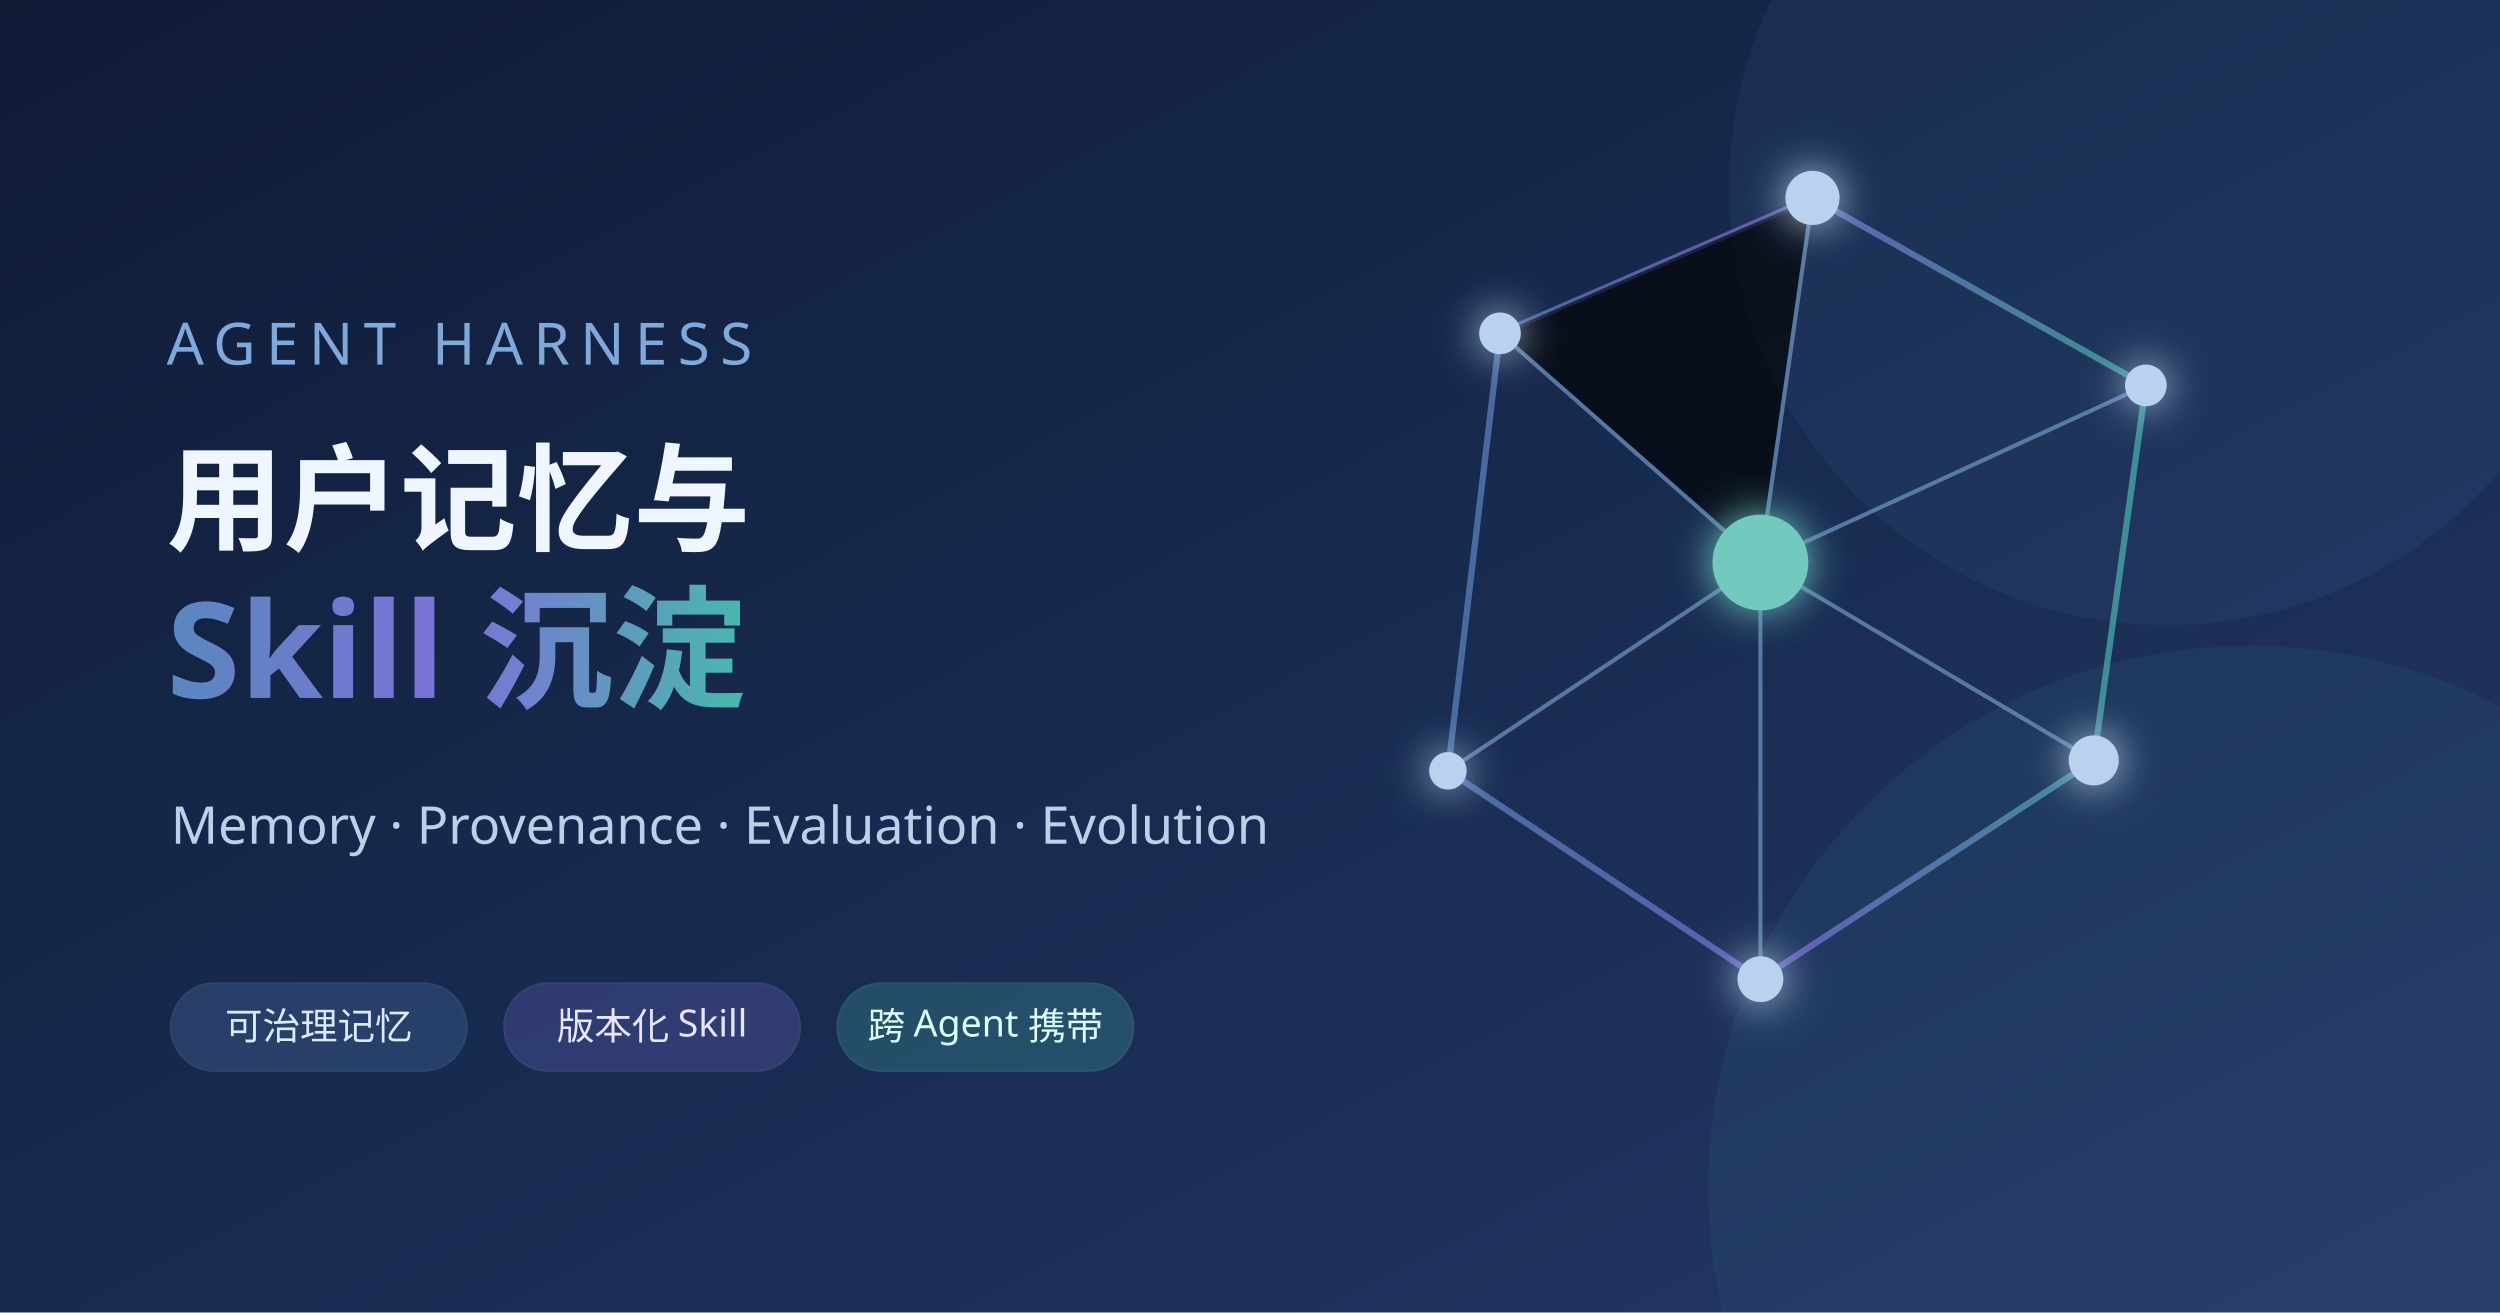
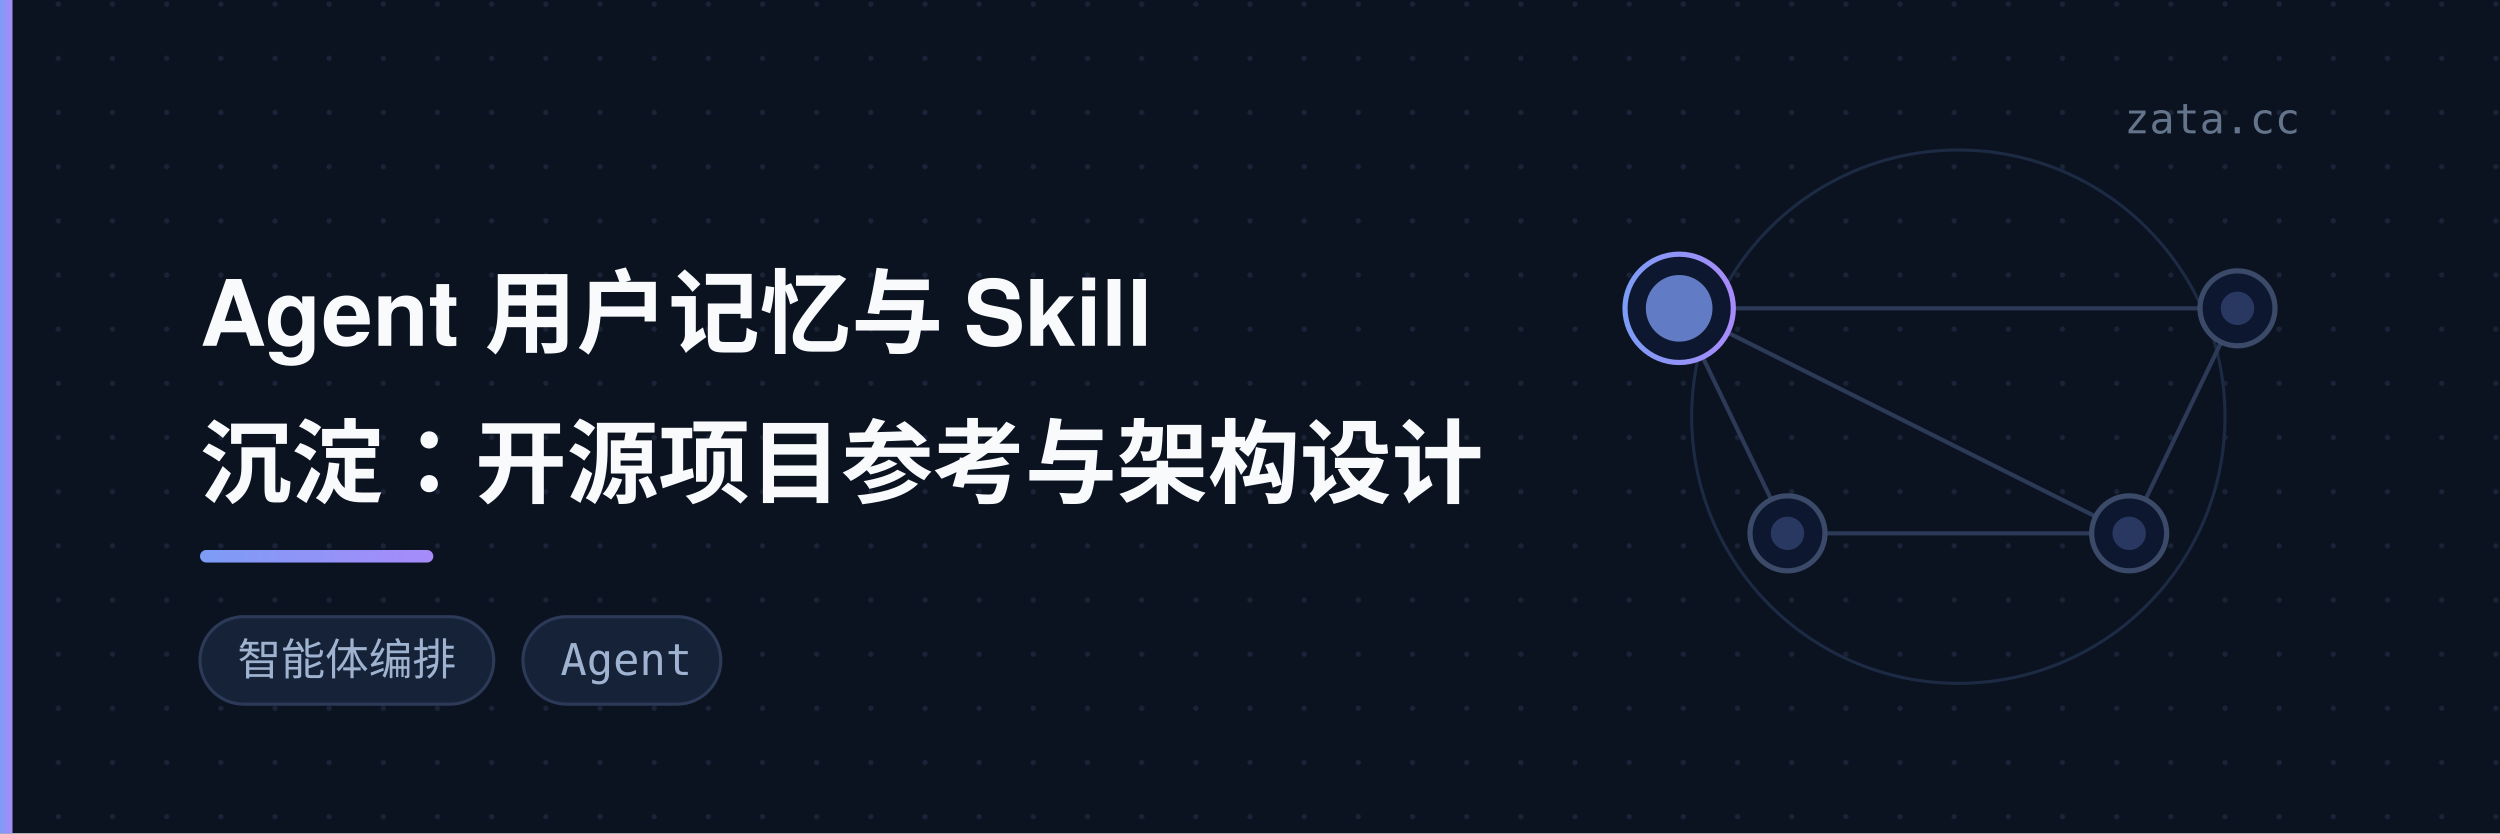
- <svg xmlns="http://www.w3.org/2000/svg" width="1200" height="630" viewBox="0 0 1200 630" role="img" aria-labelledby="title desc">
+ <svg xmlns="http://www.w3.org/2000/svg" width="1200" height="400" viewBox="0 0 1200 400" role="img" aria-label="Agent 用户记忆与 Skill 沉淀：开源项目参考与架构设计">
  <defs>
-     <linearGradient id="bg" x1="0" y1="0" x2="1" y2="1">
-       <stop offset="0" stop-color="#101b36" />
-       <stop offset="0.55" stop-color="#182c52" />
-       <stop offset="1" stop-color="#263766" />
+     <linearGradient id="accent" x1="0%" y1="0%" x2="100%" y2="0%">
+       <stop offset="0%" stop-color="#7C9CF5" />
+       <stop offset="100%" stop-color="#A78BFA" />
    </linearGradient>
-     <linearGradient id="accent" x1="0" y1="0" x2="1" y2="0">
-       <stop offset="0" stop-color="#5b87bf" />
-       <stop offset="0.5" stop-color="#7d72d8" />
-       <stop offset="1" stop-color="#48b8ad" />
-     </linearGradient>
-     <filter id="glow" x="-50%" y="-50%" width="200%" height="200%">
-       <feGaussianBlur stdDeviation="10" result="blur" />
-       <feMerge>
-         <feMergeNode in="blur" />
-         <feMergeNode in="SourceGraphic" />
-       </feMerge>
-     </filter>
+     <pattern id="dots" width="26" height="26" patternUnits="userSpaceOnUse">
+       <circle cx="2" cy="2" r="1.3" fill="#26324a" />
+     </pattern>
  </defs>
-   <rect width="1200" height="630" fill="url(#bg)" />
-   <circle cx="1040" cy="90" r="210" fill="#5b87bf" opacity="0.08" />
-   <circle cx="1080" cy="570" r="260" fill="#48b8ad" opacity="0.07" />
-   <path d="M720 160 L870 95 L1030 185 L1005 365 L845 470 L695 370 Z" fill="none" stroke="url(#accent)" stroke-width="3" opacity="0.7" />
-   <g stroke="#789fd0" stroke-width="2" opacity="0.65">
-     <path d="M720 160L845 270L870 95M845 270L1030 185M845 270L1005 365M845 270L845 470M695 370L845 270" />
-   </g>
-   <g fill="#b9d2ee" filter="url(#glow)">
-     <circle cx="720" cy="160" r="10" />
-     <circle cx="870" cy="95" r="13" />
-     <circle cx="1030" cy="185" r="10" />
-     <circle cx="1005" cy="365" r="12" />
-     <circle cx="845" cy="470" r="11" />
-     <circle cx="695" cy="370" r="9" />
-     <circle cx="845" cy="270" r="23" fill="#72c9bd" />
-   </g>
-   <g font-family="sans-serif" fill="#eff6ff">
-     <text x="80" y="175" font-size="28" letter-spacing="5" fill="#7fa9da">AGENT HARNESS</text>
-     <text x="80" y="260" font-size="56" font-weight="700">用户记忆与</text>
-     <text x="80" y="335" font-size="64" font-weight="700" fill="url(#accent)">Skill 沉淀</text>
-     <text x="82" y="405" font-size="25" fill="#bdd0e7">Memory · Provenance · Evaluation · Evolution</text>
-   </g>
-   <g transform="translate(82 472)" font-family="sans-serif" font-size="18">
-     <rect width="142" height="42" rx="21" fill="#5b87bf" opacity="0.24" stroke="#739bd0" />
-     <text x="71" y="27" text-anchor="middle" fill="#dbeaff">可治理记忆</text>
-     <rect x="160" width="142" height="42" rx="21" fill="#7d72d8" opacity="0.24" stroke="#958be4" />
-     <text x="231" y="27" text-anchor="middle" fill="#e9e4ff">版本化 Skill</text>
-     <rect x="320" width="142" height="42" rx="21" fill="#48b8ad" opacity="0.24" stroke="#65cfc4" />
-     <text x="391" y="27" text-anchor="middle" fill="#dcfffb">跨 Agent 携带</text>
-   </g>
+   <rect width="1200" height="400" fill="#0B1220" />
+   <rect width="1200" height="400" fill="url(#dots)" opacity="0.55" />
+   <rect x="0" y="0" width="6" height="400" fill="url(#accent)" />
+   <text x="1104" y="64" text-anchor="end" font-family="ui-monospace,'SF Mono',Menlo,monospace" font-size="20" fill="#64748B">zata.cc</text>
+   <circle cx="940" cy="200" r="128" fill="none" stroke="#1c2a44" stroke-width="1.5" />
+   <line x1="806" y1="148" x2="1074" y2="148" stroke="#2c3a58" stroke-width="2" />
+   <line x1="806" y1="148" x2="858" y2="256" stroke="#2c3a58" stroke-width="2" />
+   <line x1="1074" y1="148" x2="1022" y2="256" stroke="#2c3a58" stroke-width="2" />
+   <line x1="858" y1="256" x2="1022" y2="256" stroke="#2c3a58" stroke-width="2" />
+   <line x1="806" y1="148" x2="1022" y2="256" stroke="#2c3a58" stroke-width="2" />
+   <circle cx="806" cy="148" r="26" fill="#0e1730" stroke="url(#accent)" stroke-width="2.5" />
+   <circle cx="806" cy="148" r="16" fill="#7C9CF5" opacity="0.75" />
+   <circle cx="1074" cy="148" r="18" fill="#0e1730" stroke="#3b4a68" stroke-width="2.5" />
+   <circle cx="1074" cy="148" r="8" fill="#7C9CF5" opacity="0.25" />
+   <circle cx="858" cy="256" r="18" fill="#0e1730" stroke="#3b4a68" stroke-width="2.5" />
+   <circle cx="858" cy="256" r="8" fill="#7C9CF5" opacity="0.25" />
+   <circle cx="1022" cy="256" r="18" fill="#0e1730" stroke="#3b4a68" stroke-width="2.5" />
+   <circle cx="1022" cy="256" r="8" fill="#7C9CF5" opacity="0.25" />
+   <text x="96" y="166" font-family="'PingFang SC','Noto Sans SC','Helvetica Neue',sans-serif" font-size="44" font-weight="700" fill="#F8FAFC">Agent 用户记忆与 Skill</text>
+   <text x="96" y="238" font-family="'PingFang SC','Noto Sans SC','Helvetica Neue',sans-serif" font-size="44" font-weight="700" fill="#F8FAFC">沉淀：开源项目参考与架构设计</text>
+   <rect x="96" y="264" width="112" height="6" rx="3" fill="url(#accent)" />
+   <rect x="96" y="296" width="141" height="42" rx="21" fill="#152238" stroke="#2c3a58" stroke-width="1.5" />
+   <text x="114" y="324" font-family="ui-monospace,'SF Mono',Menlo,monospace" font-size="21" fill="#9FB3D1">智能体编排</text>
+   <rect x="251" y="296" width="95" height="42" rx="21" fill="#152238" stroke="#2c3a58" stroke-width="1.5" />
+   <text x="269" y="324" font-family="ui-monospace,'SF Mono',Menlo,monospace" font-size="21" fill="#9FB3D1">Agent</text>
</svg>
